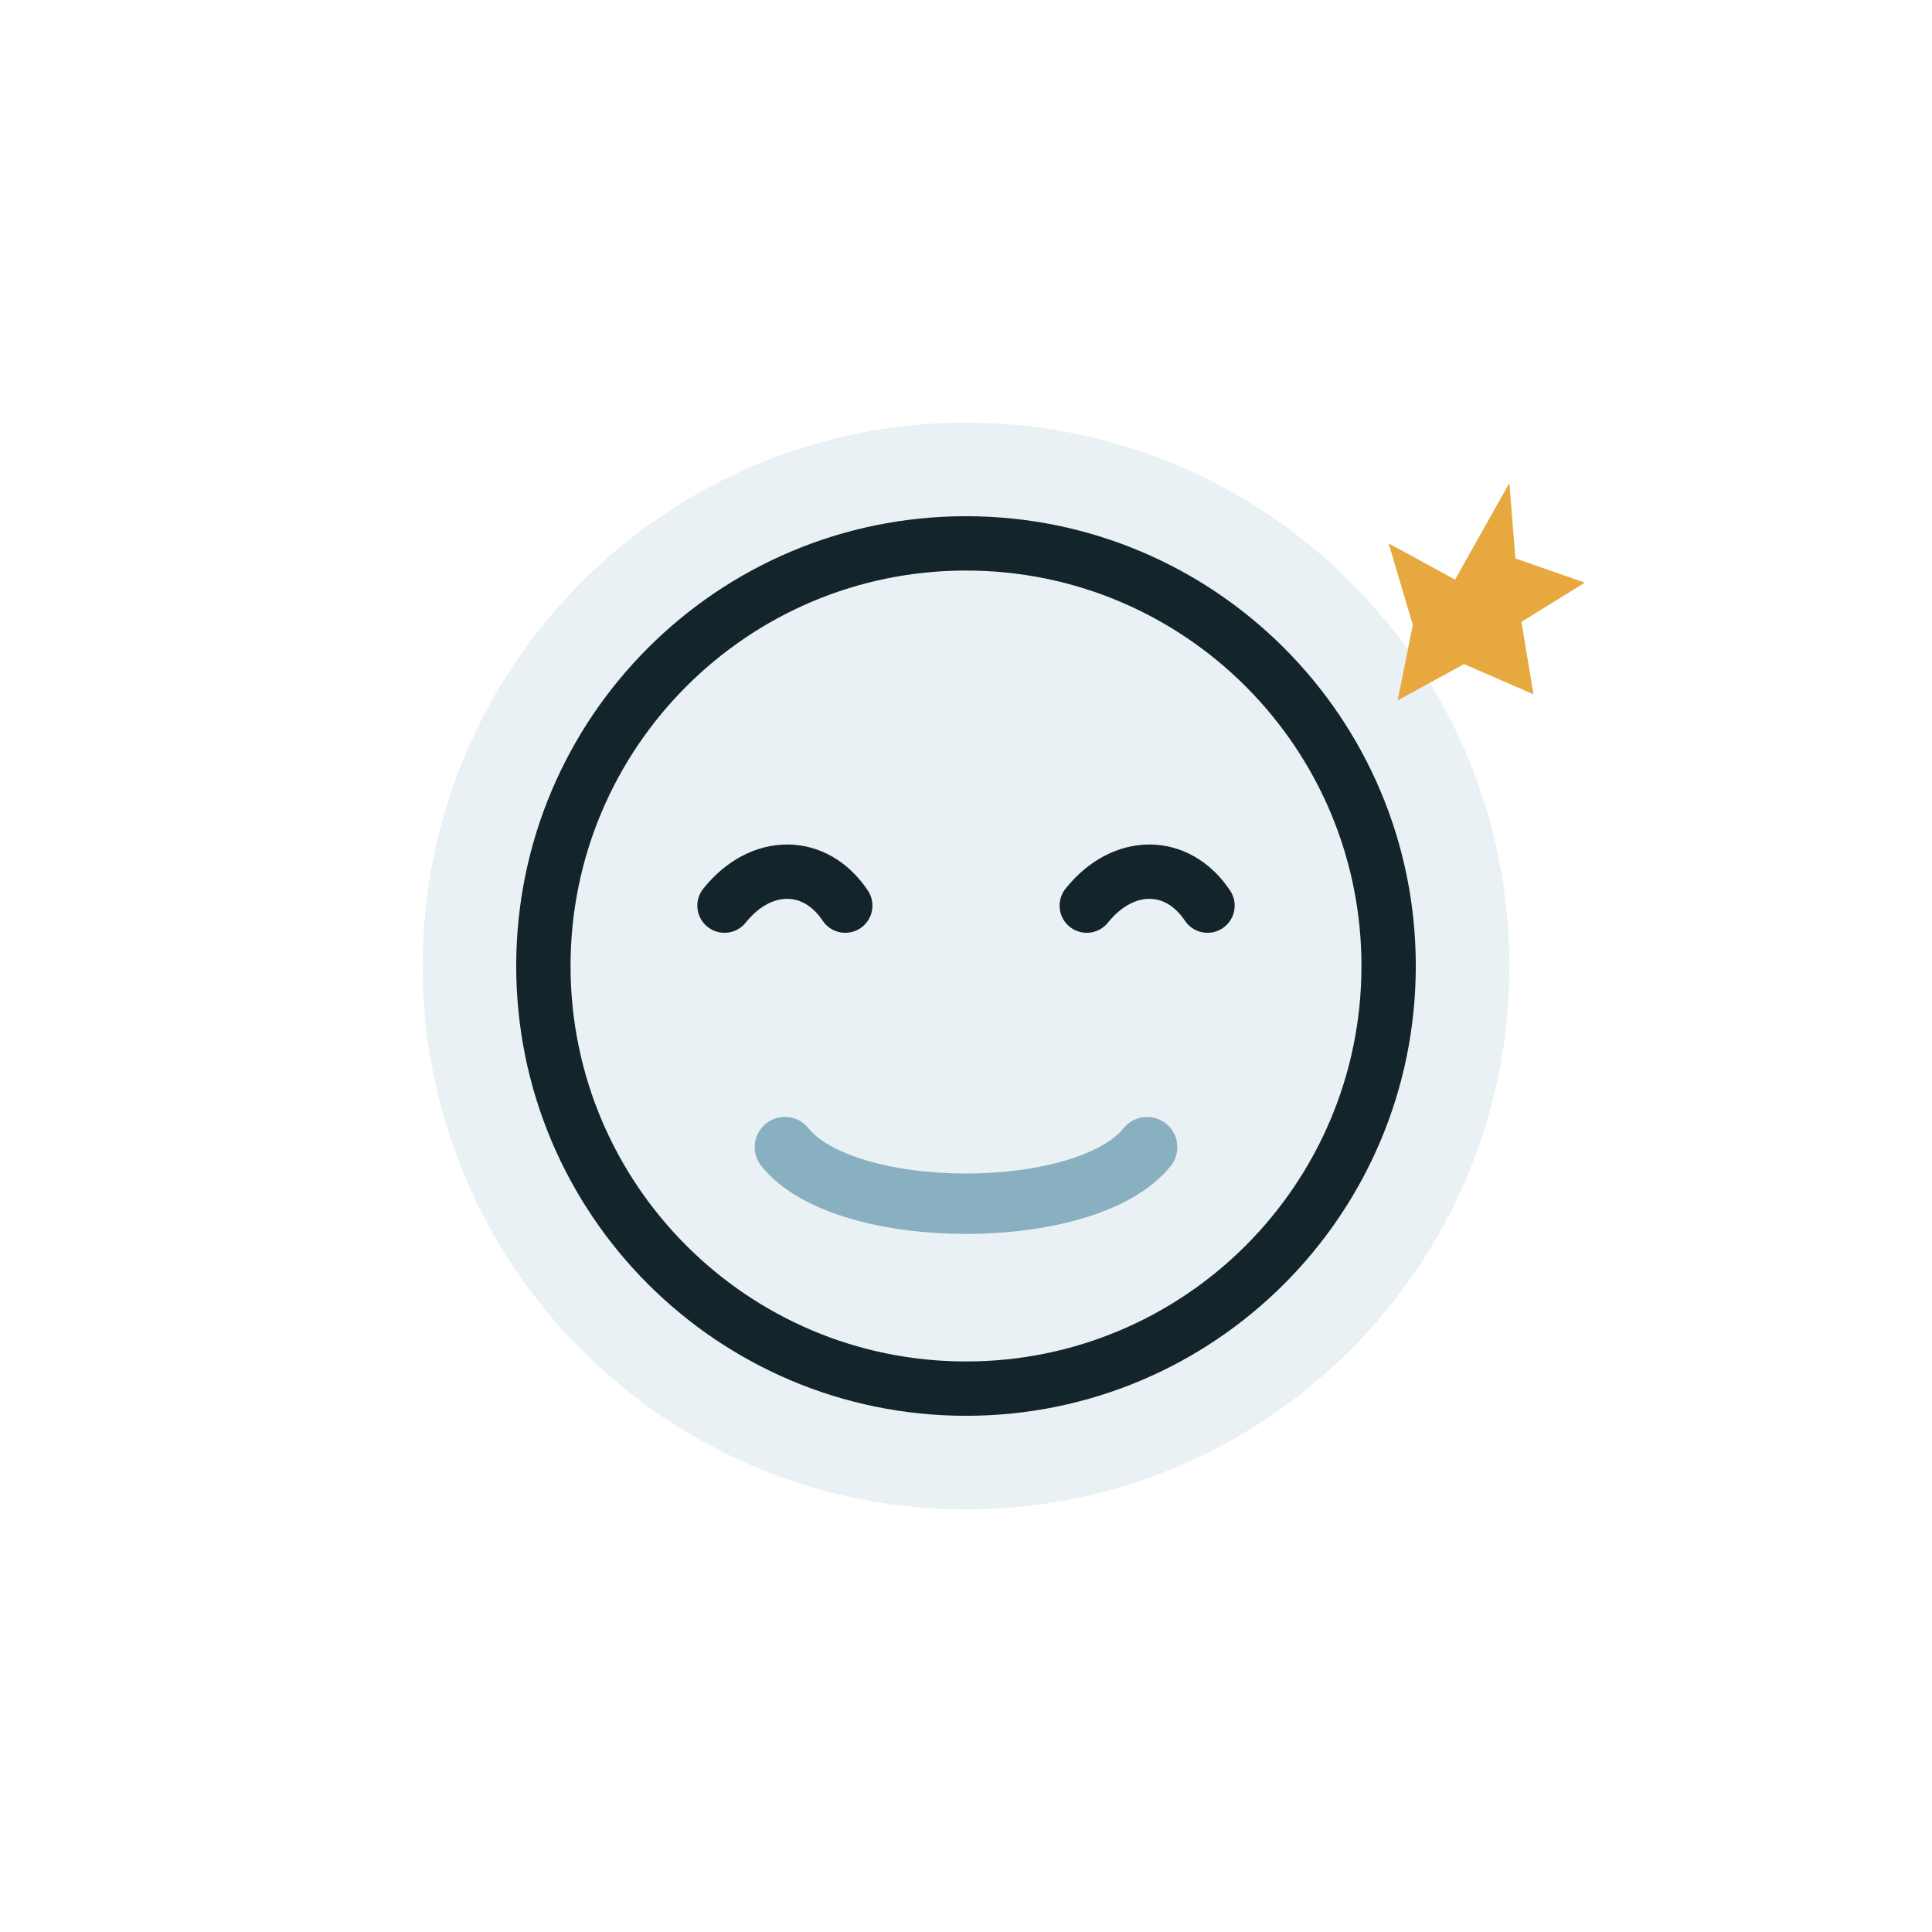
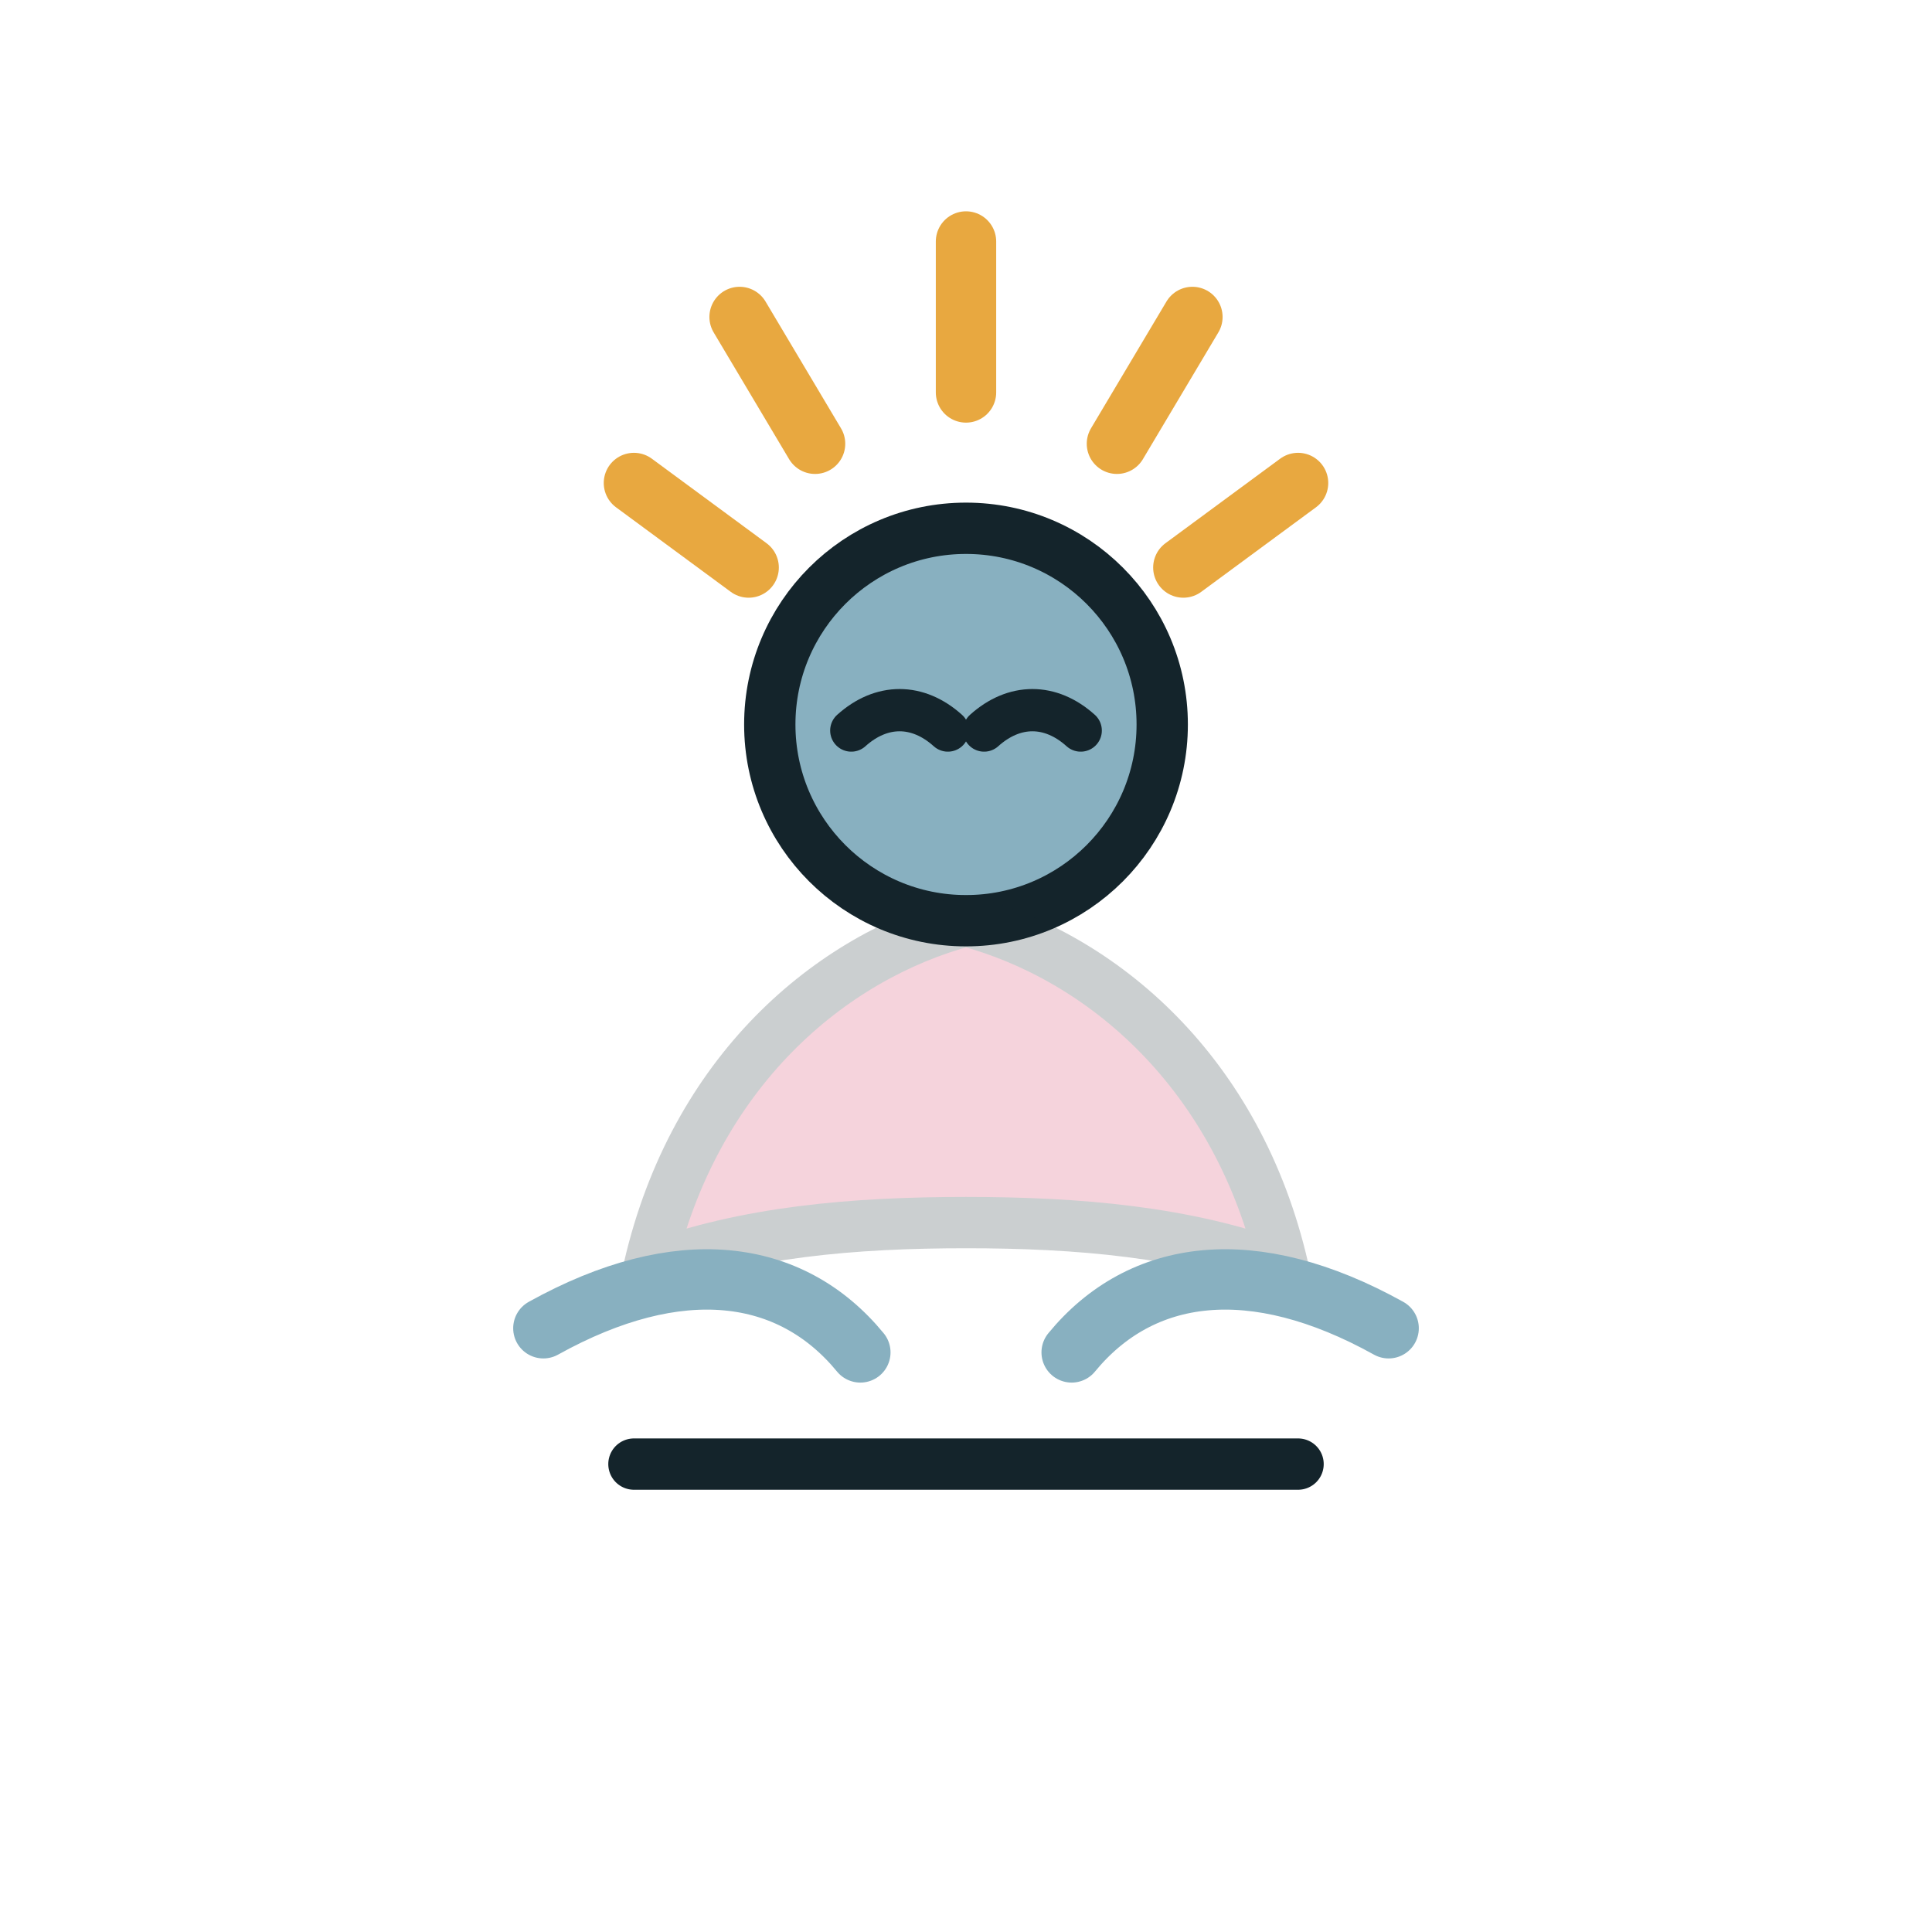
<svg xmlns="http://www.w3.org/2000/svg" viewBox="0 0 64 64" fill="none" aria-hidden="true">
-   <circle cx="32" cy="32" r="18" fill="#88B0C0" opacity=".18" />
-   <circle cx="32" cy="32" r="14" stroke="#14242B" stroke-width="1.8" />
-   <path d="M24 30c1.2-1.5 3-1.5 4 0M36 30c1.2-1.5 3-1.5 4 0" stroke="#14242B" stroke-width="1.8" stroke-linecap="round" />
-   <path d="M26 38c2 2.5 10 2.5 12 0" stroke="#88B0C0" stroke-width="2" stroke-linecap="round" />
-   <path d="M46 18l2.2 1.2L50 16l.2 2.5 2.3.8-2.1 1.3.4 2.4-2.3-1-2.2 1.2.5-2.5z" fill="#E8A840" />
+   <path d="M32 8v5M24.5 10.5l2.5 4.2M39.5 10.5l-2.5 4.2M21 16l3.8 2.8M43 16l-3.8 2.8" stroke="#E8A840" stroke-width="2" stroke-linecap="round" />
+   <circle cx="32" cy="24" r="6.5" fill="#88B0C0" stroke="#14242B" stroke-width="1.7" />
+   <path d="M28.2 24.2c1-.9 2.2-.9 3.2 0M32.6 24.2c1-.9 2.2-.9 3.2 0" stroke="#14242B" stroke-width="1.4" stroke-linecap="round" />
+   <path d="M32 30.5c-4.5 1.2-9 5-10.5 11.5 3.2-1.2 6.8-1.5 10.5-1.5s7.3.3 10.5 1.5C41 35.5 36.5 31.7 32 30.5z" fill="#D03860" opacity=".22" stroke="#14242B" stroke-width="1.7" stroke-linejoin="round" />
+   <path d="M18 44c4.5-2.5 8.2-2 10.5.8M46 44c-4.5-2.5-8.2-2-10.5.8" stroke="#88B0C0" stroke-width="2" stroke-linecap="round" />
+   <path d="M21 48.5h22" stroke="#14242B" stroke-width="1.7" stroke-linecap="round" />
</svg>
